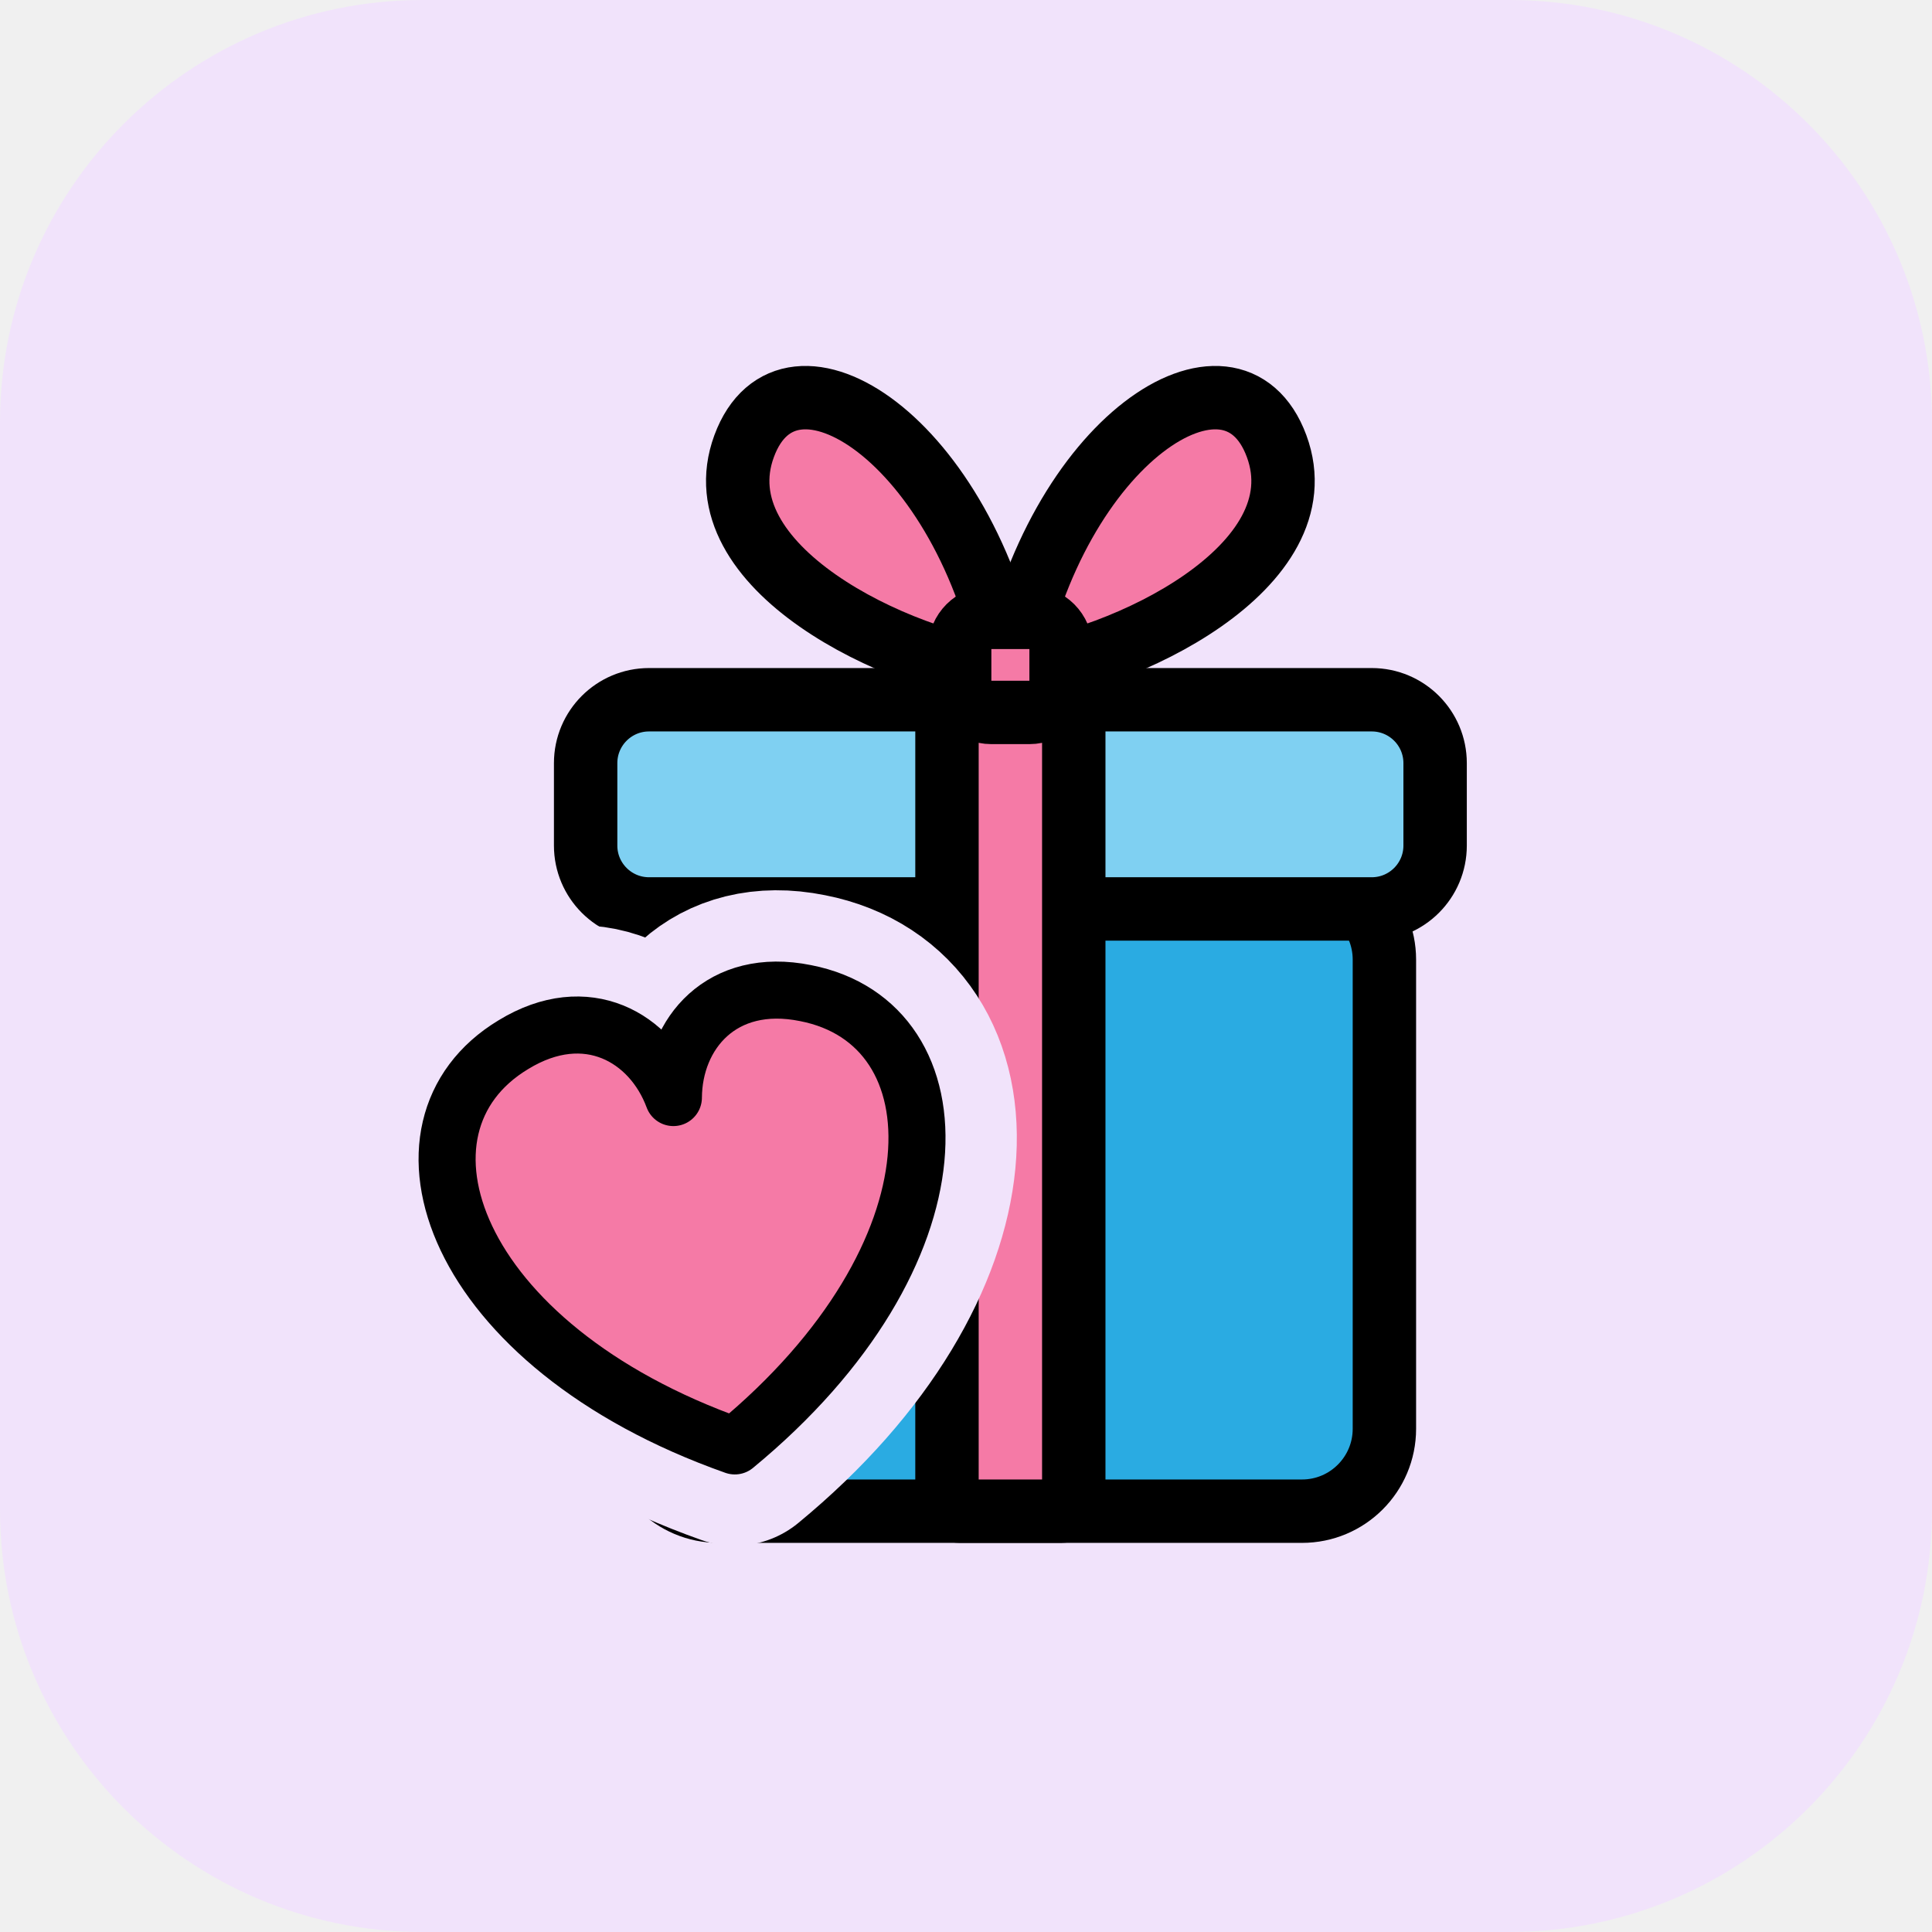
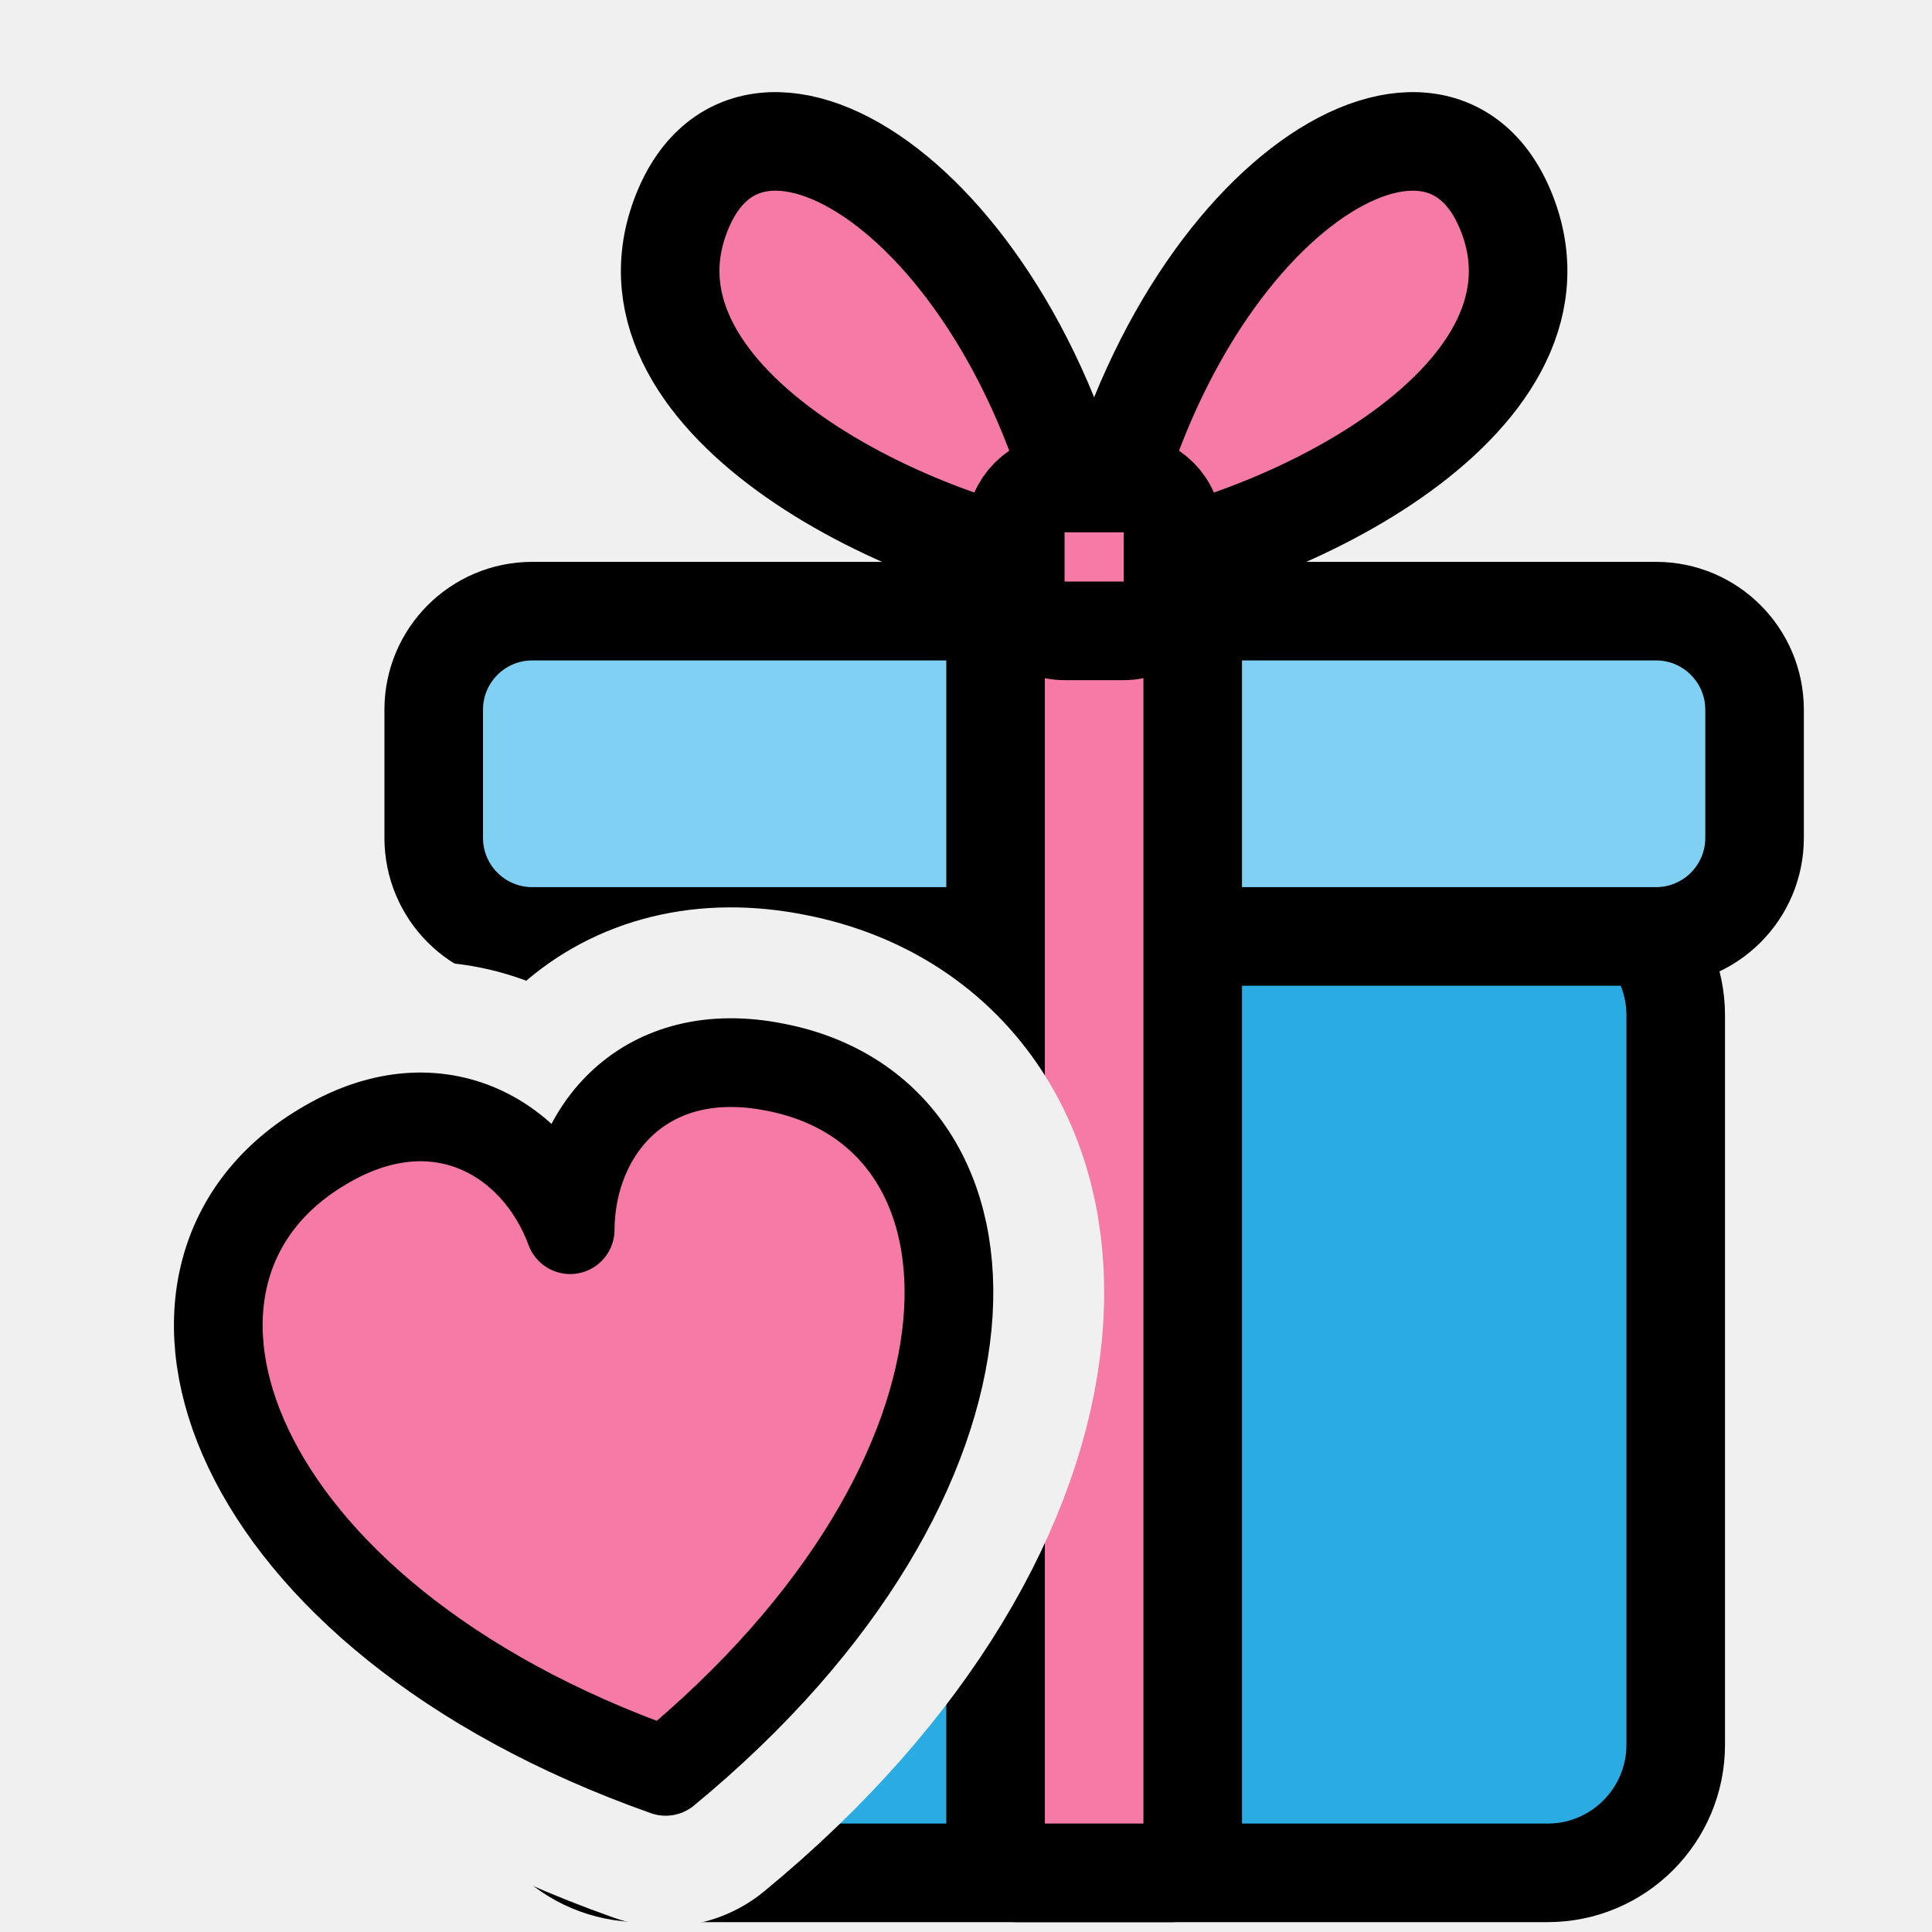
- <svg xmlns="http://www.w3.org/2000/svg" viewBox="0 0 512 512">
-   <rect width="512" height="512" rx="112" fill="#F1E3FB" />
-   <g transform="translate(256 256) scale(0.84) translate(-268 -262)">
-     <defs>
-       <path id="h" d="M0 58 C-92 6 -104 -74 -52 -94 C-24 -105 -4 -88 0 -66 C4 -88 24 -105 52 -94 C104 -74 92 6 0 58 Z" />
-       <mask id="cut">
-         <rect width="512" height="512" fill="#fff" />
-         <use href="#h" transform="translate(186 362) rotate(-10) scale(0.9)" fill="#000" stroke="#000" stroke-width="70" stroke-linejoin="round" />
-       </mask>
-     </defs>
-     <g stroke="#000" stroke-width="20" stroke-linejoin="round" stroke-linecap="round">
-       <g mask="url(#cut)">
-         <path d="M282 170 C246 166 184 136 198 98 C212 60 268 96 282 170 Z" fill="#F57AA6" />
-         <path d="M282 170 C318 166 380 136 366 98 C352 60 296 96 282 170 Z" fill="#F57AA6" />
-         <rect x="164" y="234" width="236" height="200" rx="26" fill="#2AABE2" />
-         <rect x="148" y="178" width="268" height="66" rx="20" fill="#7FD0F2" />
-         <rect x="262" y="178" width="40" height="256" rx="4" fill="#F57AA6" />
-         <rect x="266" y="152" width="32" height="30" rx="10" fill="#F57AA6" />
-       </g>
-       <use href="#h" transform="translate(186 362) rotate(-10) scale(0.9)" fill="#F57AA6" />
+ <svg xmlns="http://www.w3.org/2000/svg" viewBox="60 54 392 392">
+   <defs>
+     <path id="h" d="M0 58 C-92 6 -104 -74 -52 -94 C-24 -105 -4 -88 0 -66 C4 -88 24 -105 52 -94 C104 -74 92 6 0 58 Z" />
+     <mask id="cut">
+       <rect width="512" height="512" fill="#fff" />
+       <use href="#h" transform="translate(186 362) rotate(-10) scale(0.9)" fill="#000" stroke="#000" stroke-width="70" stroke-linejoin="round" />
+     </mask>
+   </defs>
+   <g stroke="#000" stroke-width="20" stroke-linejoin="round" stroke-linecap="round">
+     <g mask="url(#cut)">
+       <path d="M282 170 C246 166 184 136 198 98 C212 60 268 96 282 170 Z" fill="#F57AA6" />
+       <path d="M282 170 C318 166 380 136 366 98 C352 60 296 96 282 170 Z" fill="#F57AA6" />
+       <rect x="164" y="234" width="236" height="200" rx="26" fill="#2AABE2" />
+       <rect x="148" y="178" width="268" height="66" rx="20" fill="#7FD0F2" />
+       <rect x="262" y="178" width="40" height="256" rx="4" fill="#F57AA6" />
+       <rect x="266" y="152" width="32" height="30" rx="10" fill="#F57AA6" />
    </g>
+     <use href="#h" transform="translate(186 362) rotate(-10) scale(0.9)" fill="#F57AA6" />
  </g>
</svg>
